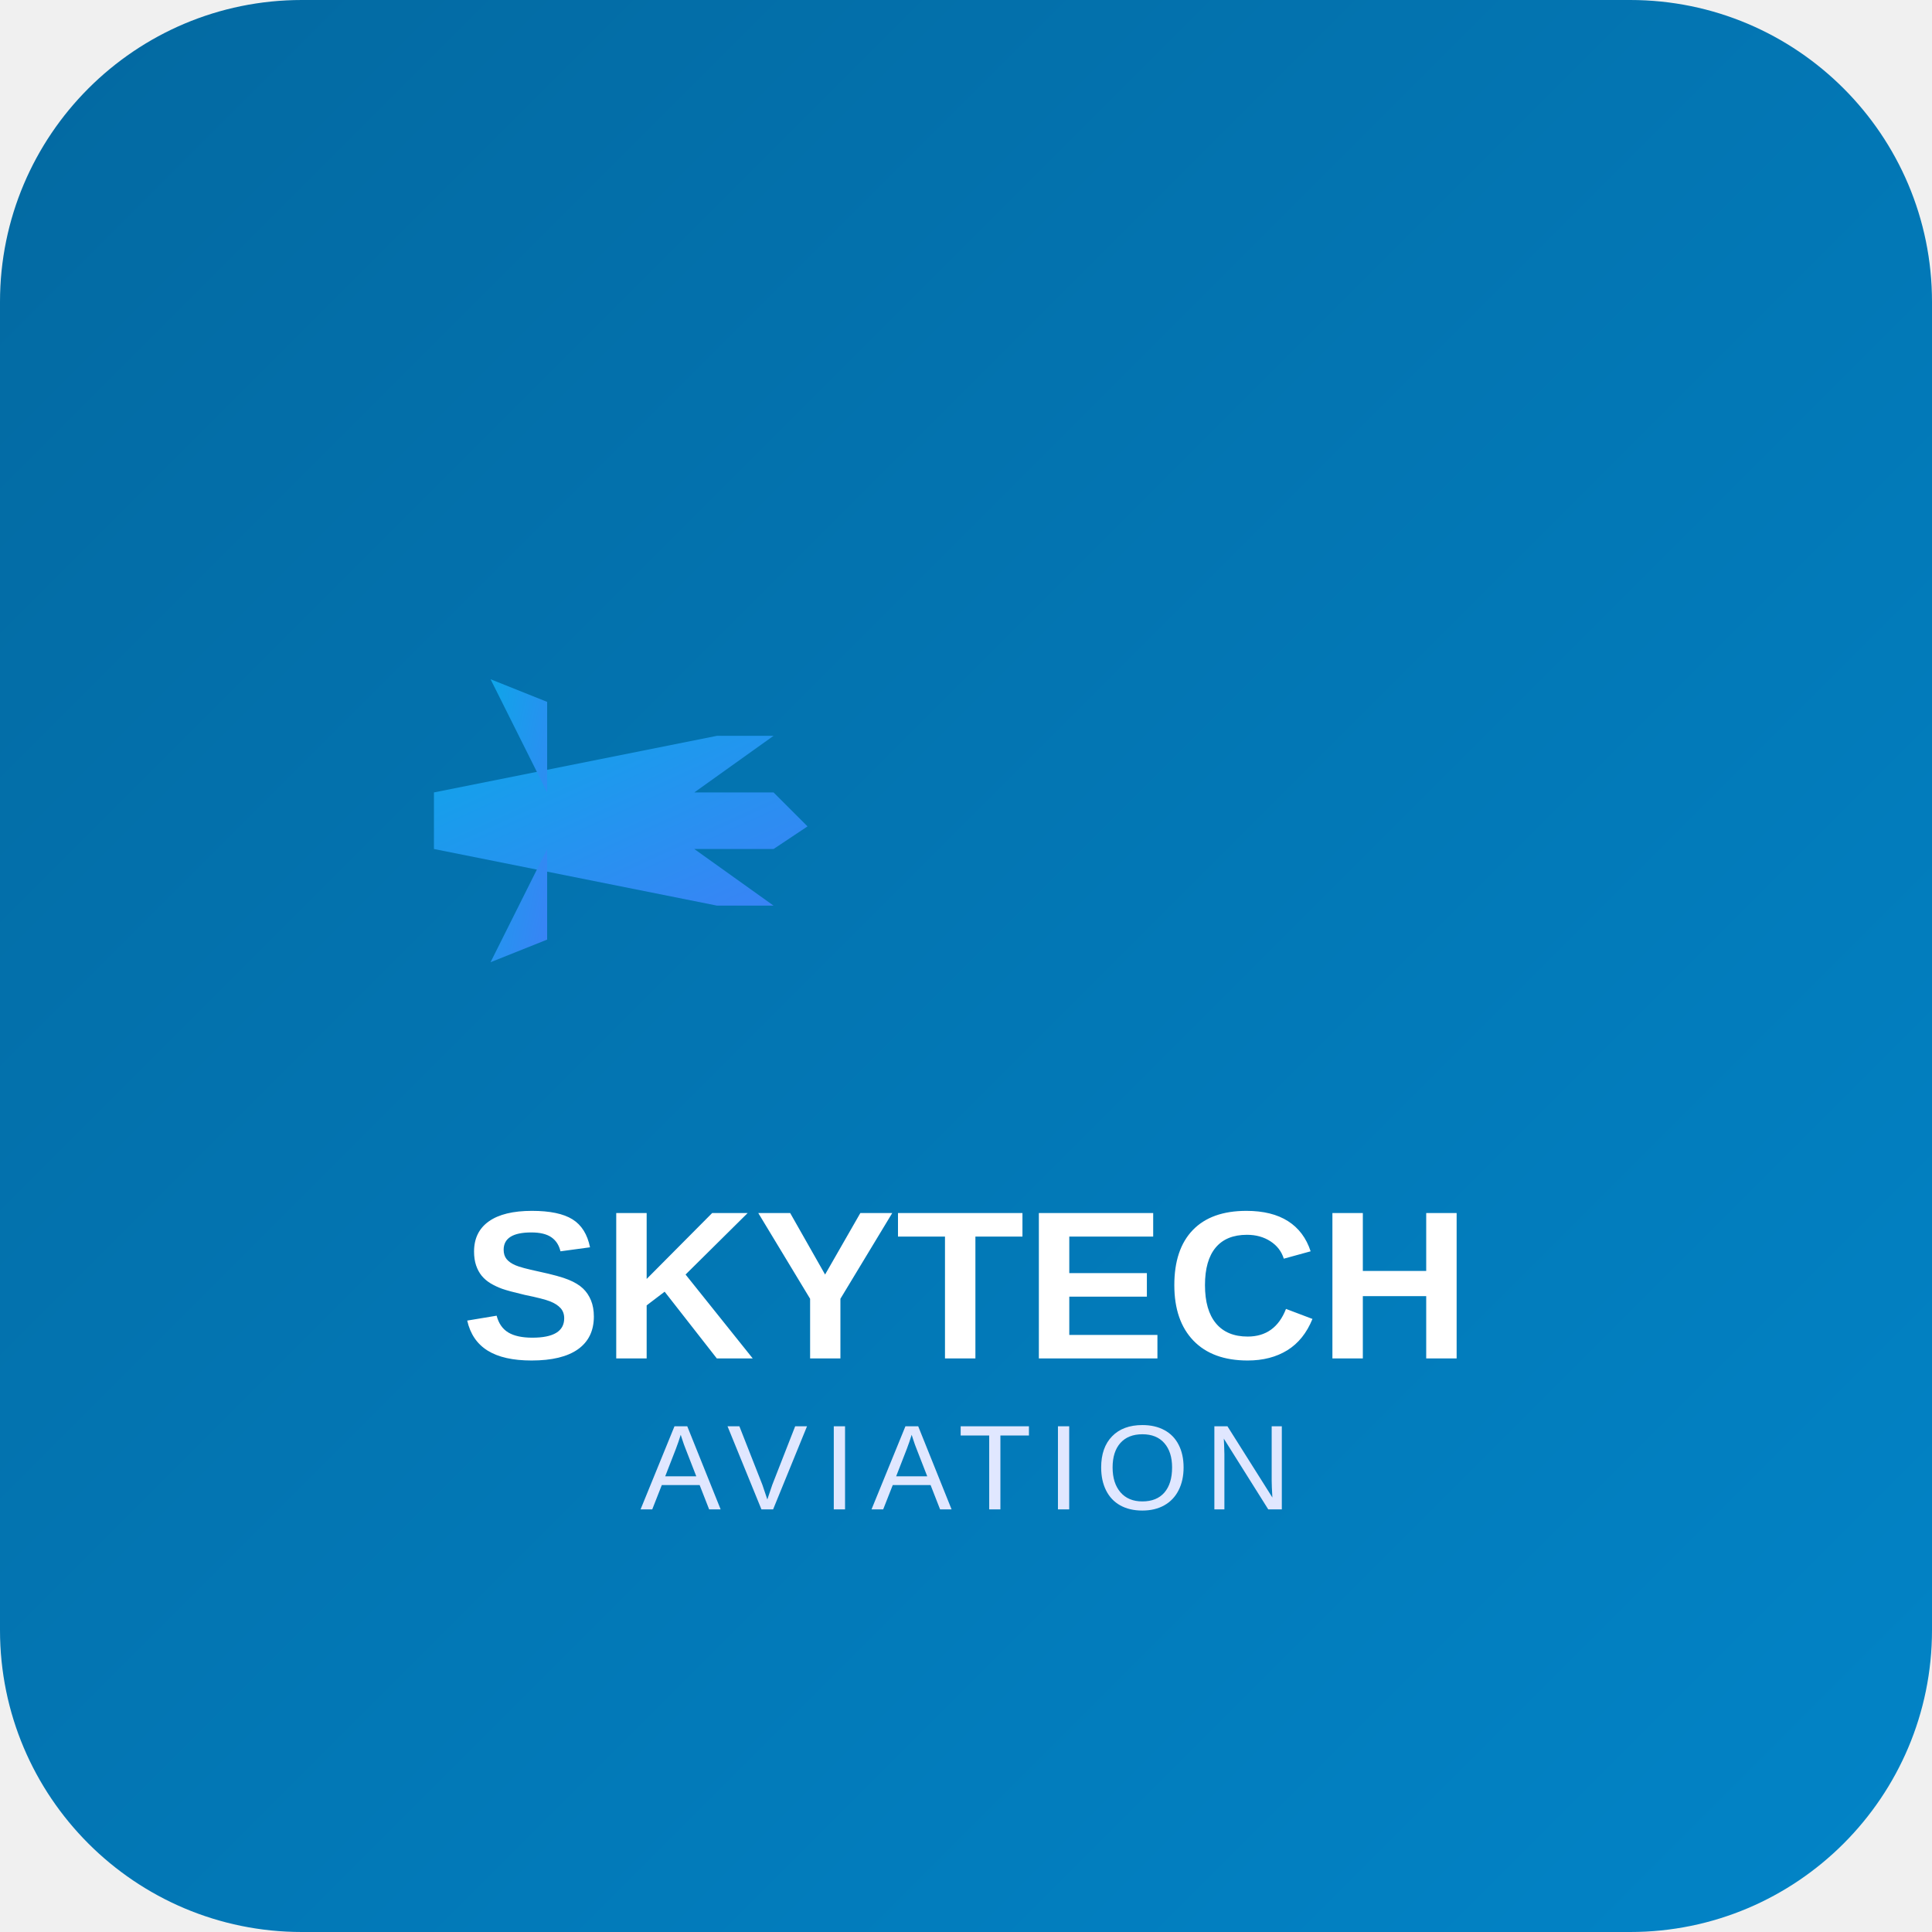
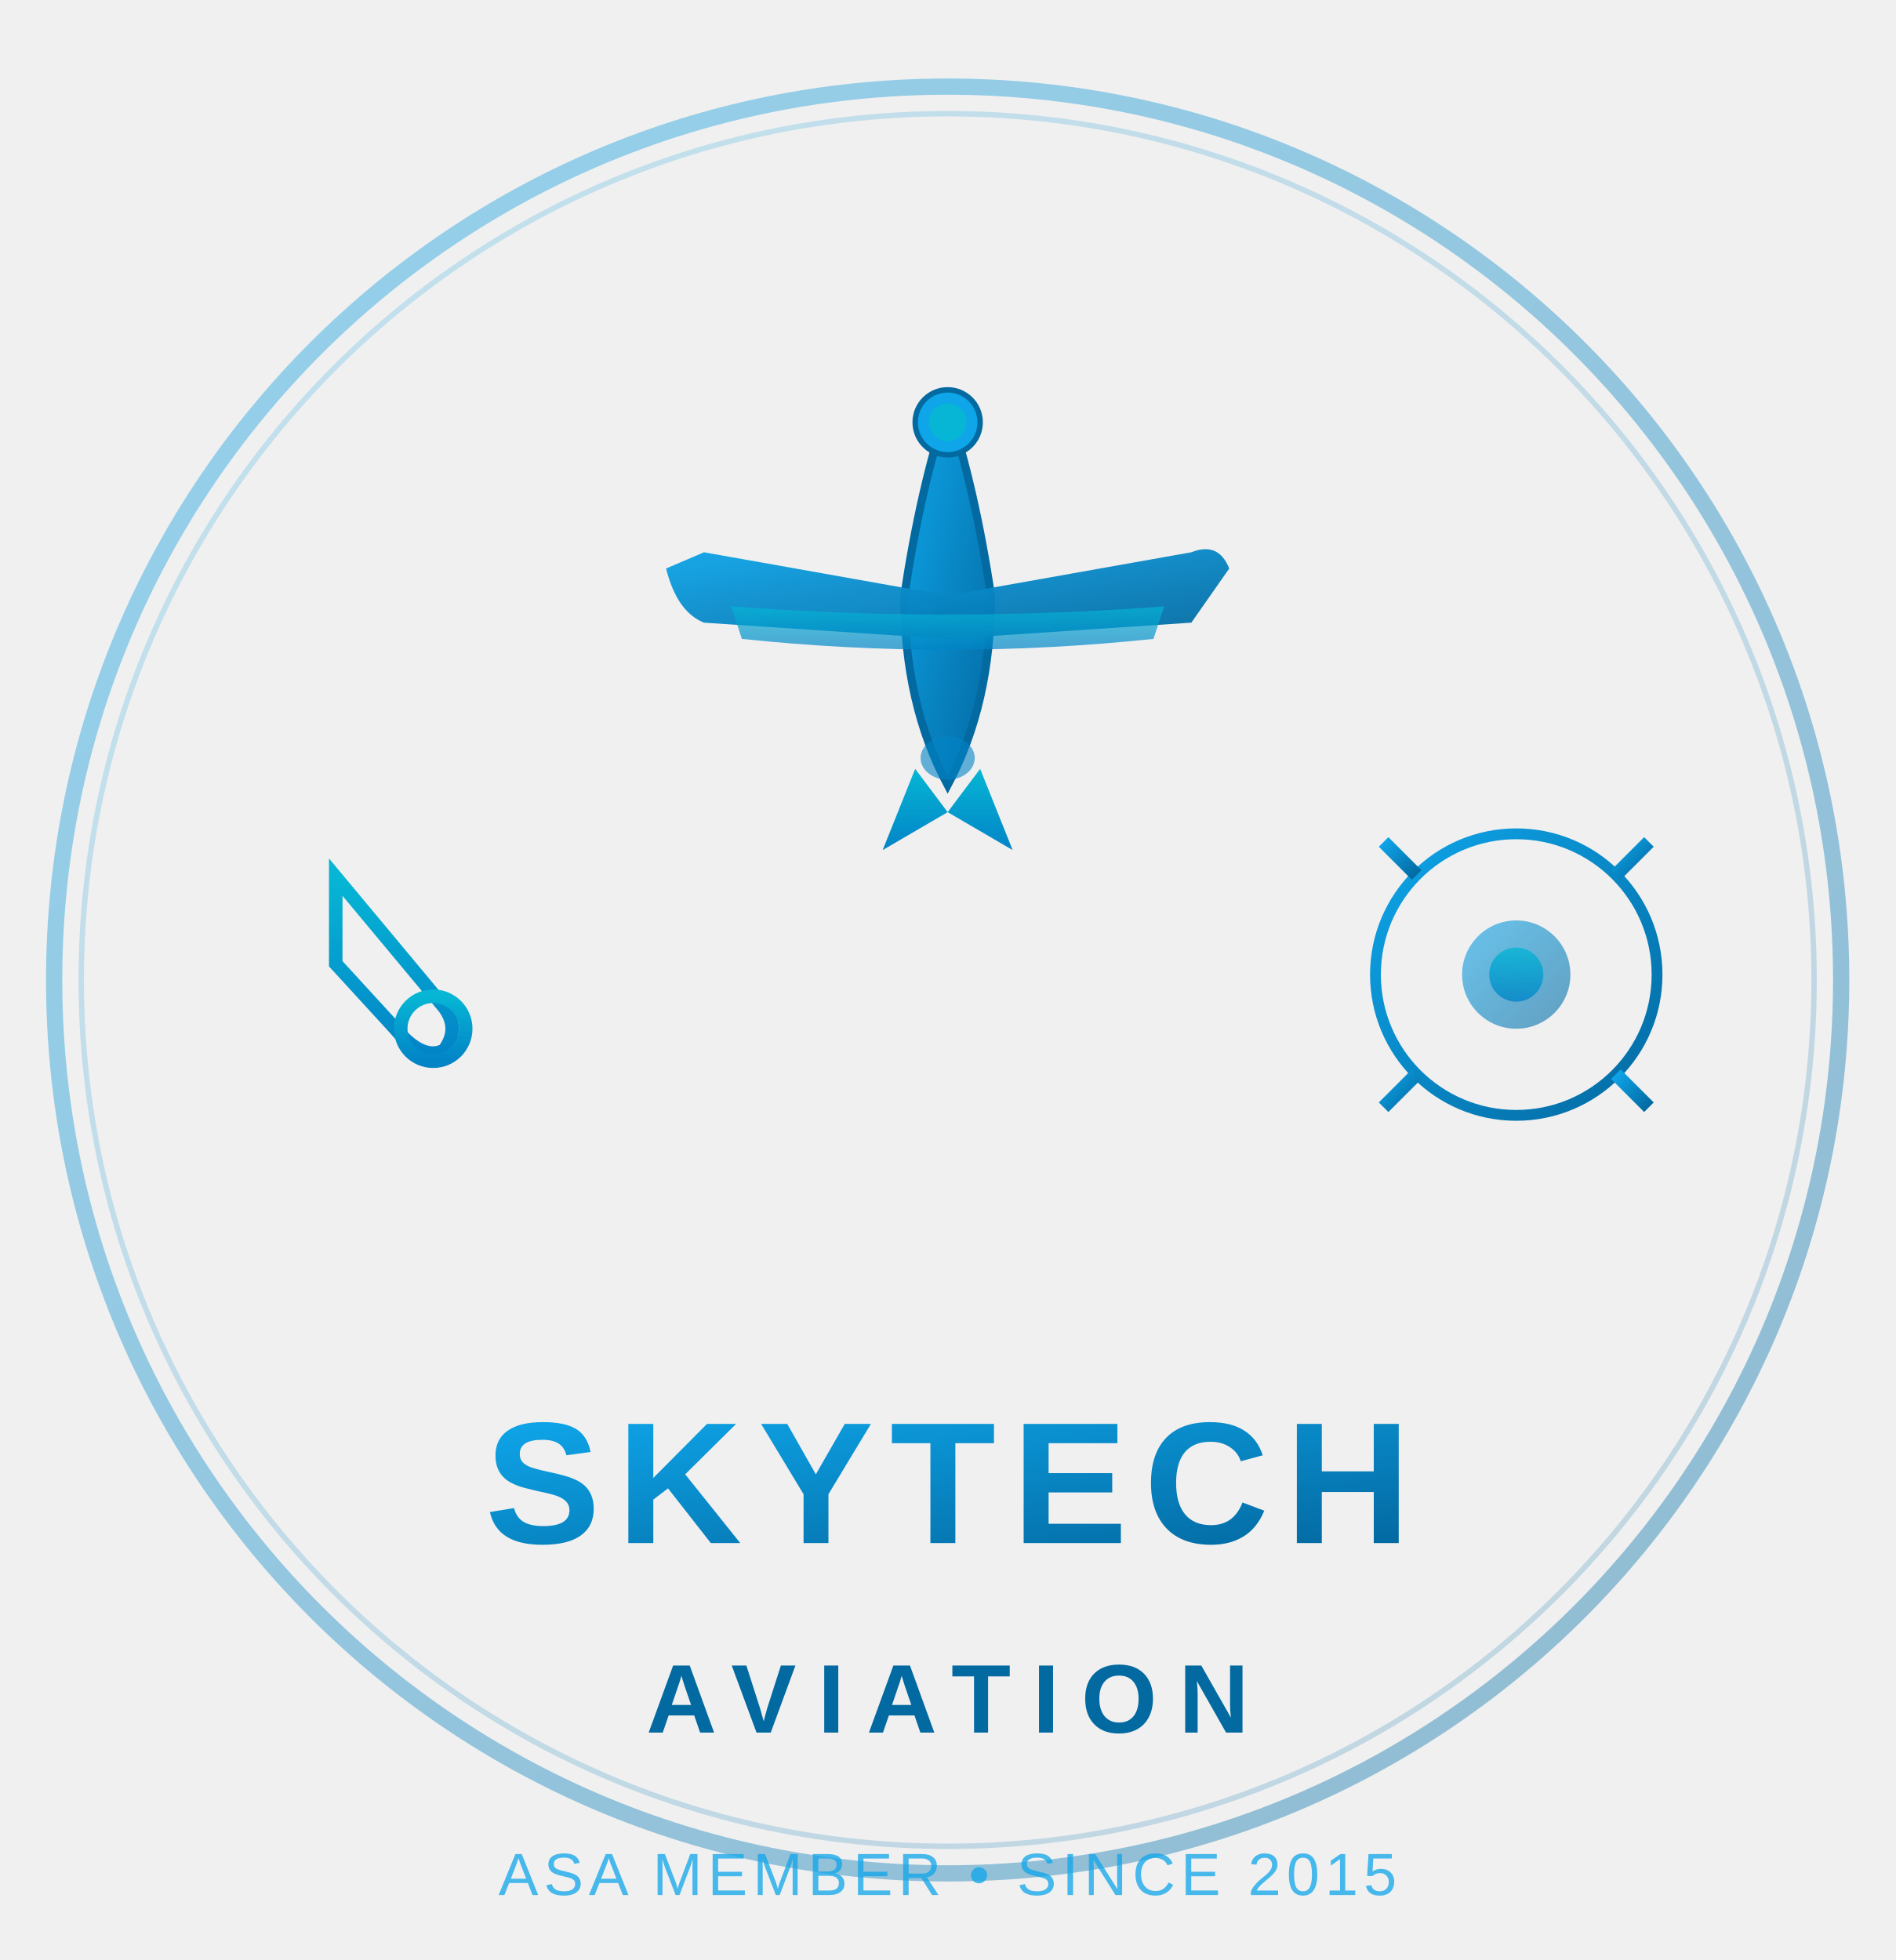
- <svg xmlns="http://www.w3.org/2000/svg" viewBox="0 0 512 512">
+ <svg xmlns="http://www.w3.org/2000/svg" viewBox="0 0 350 362">
  <defs>
-     <linearGradient id="bgGradient" x1="0%" y1="0%" x2="100%" y2="100%">
-       <stop offset="0%" style="stop-color:#0369a1;stop-opacity:1" />
-       <stop offset="100%" style="stop-color:#0284c7;stop-opacity:1" />
+     <linearGradient id="skyGrad" x1="0%" y1="0%" x2="100%" y2="100%">
+       <stop offset="0%" stop-color="#0ea5e9" />
+       <stop offset="100%" stop-color="#0369a1" />
    </linearGradient>
-     <linearGradient id="planeGradient" x1="0%" y1="0%" x2="100%" y2="100%">
-       <stop offset="0%" style="stop-color:#0ea5e9;stop-opacity:1" />
-       <stop offset="100%" style="stop-color:#3b82f6;stop-opacity:1" />
+     <linearGradient id="accentGrad" x1="0%" y1="0%" x2="0%" y2="100%">
+       <stop offset="0%" stop-color="#06b6d4" />
+       <stop offset="100%" stop-color="#0284c7" />
    </linearGradient>
  </defs>
-   <rect width="512" height="512" fill="url(#bgGradient)" rx="80" />
-   <g transform="translate(100, 150) scale(3)">
-     <path d="M 5 20 L 30 15 L 35 15 L 28 20 L 35 20 L 38 23 L 35 25 L 28 25 L 35 30 L 30 30 L 5 25 Z" fill="url(#planeGradient)" />
-     <path d="M 15 20 L 10 10 L 15 12 Z M 15 25 L 10 35 L 15 33 Z" fill="url(#planeGradient)" />
+   <circle cx="175" cy="181" r="165" fill="none" stroke="url(#skyGrad)" stroke-width="3" opacity="0.4" />
+   <circle cx="175" cy="181" r="160" fill="none" stroke="url(#skyGrad)" stroke-width="1" opacity="0.2" />
+   <g transform="translate(175, 110)">
+     <path d="M 0 -35 Q -5 -20 -8 0 Q -8 20 0 35 Q 8 20 8 0 Q 5 -20 0 -35 Z" fill="url(#skyGrad)" stroke="#0369a1" stroke-width="1.5" />
+     <path d="M -45 -8 L 0 0 L 45 -8 Q 50 -10 52 -5 L 45 5 L 0 8 L -45 5 Q -50 3 -52 -5 Z" fill="url(#skyGrad)" opacity="0.95" />
+     <path d="M -40 2 Q 0 5 40 2 L 38 8 Q 0 12 -38 8 Z" fill="url(#accentGrad)" opacity="0.7" />
+     <g transform="translate(0, 32)">
+       <path d="M -6 0 L -12 15 L 0 8 Z" fill="url(#accentGrad)" />
+       <path d="M 6 0 L 12 15 L 0 8 Z" fill="url(#accentGrad)" />
+       <ellipse cx="0" cy="-2" rx="5" ry="4" fill="#0284c7" opacity="0.6" />
+     </g>
+     <circle cx="0" cy="-32" r="6" fill="#0ea5e9" stroke="#0369a1" stroke-width="1" />
+     <circle cx="0" cy="-32" r="3.5" fill="#06b6d4" />
  </g>
-   <text x="256" y="360" font-family="Arial, sans-serif" font-size="56" font-weight="700" fill="#ffffff" text-anchor="middle">
-     SKYTECH
-   </text>
-   <text x="256" y="400" font-family="Arial, sans-serif" font-size="32" font-weight="400" fill="#e0e7ff" text-anchor="middle" letter-spacing="4">
-     AVIATION
-   </text>
+   <g transform="translate(70, 180)">
+     <g stroke="url(#accentGrad)" stroke-width="2.5" fill="none" stroke-linecap="round">
+       <path d="M -8 -18 L 12 6 Q 15 10 12 14 Q 8 16 3 10 L -8 -2 Z" />
+       <circle cx="10" cy="10" r="6" stroke-width="2.5" />
+       <line x1="14" y1="10" x2="22" y2="10" />
+     </g>
+   </g>
+   <g transform="translate(280, 180)">
+     <g fill="none" stroke="url(#skyGrad)" stroke-width="2">
+       <circle cx="0" cy="0" r="26" />
+       <line x1="0" y1="-26" x2="0" y2="-34" stroke-width="2.5" />
+       <line x1="18.4" y1="-18.4" x2="24.5" y2="-24.5" stroke-width="2.5" />
+       <line x1="26" y1="0" x2="34" y2="0" stroke-width="2.5" />
+       <line x1="18.4" y1="18.4" x2="24.5" y2="24.5" stroke-width="2.5" />
+       <line x1="0" y1="26" x2="0" y2="34" stroke-width="2.5" />
+       <line x1="-18.4" y1="18.4" x2="-24.5" y2="24.5" stroke-width="2.5" />
+       <line x1="-26" y1="0" x2="-34" y2="0" stroke-width="2.5" />
+       <line x1="-18.4" y1="-18.4" x2="-24.5" y2="-24.5" stroke-width="2.5" />
+     </g>
+     <circle cx="0" cy="0" r="10" fill="url(#skyGrad)" opacity="0.6" />
+     <circle cx="0" cy="0" r="5" fill="url(#accentGrad)" opacity="0.8" />
+   </g>
+   <text x="175" y="285" font-family="'Arial', 'Helvetica', sans-serif" font-size="32" font-weight="bold" text-anchor="middle" fill="url(#skyGrad)" letter-spacing="3">SKYTECH</text>
+   <text x="175" y="320" font-family="'Arial', 'Helvetica', sans-serif" font-size="18" font-weight="600" text-anchor="middle" fill="#0369a1" letter-spacing="4">AVIATION</text>
+   <line x1="100" y1="268" x2="250" y2="268" stroke="url(#skyGrad)" stroke-width="1.5" opacity="0.4" />
+   <text x="175" y="350" font-family="'Arial', 'Helvetica', sans-serif" font-size="11" font-weight="400" text-anchor="middle" fill="#0ea5e9" opacity="0.75" letter-spacing="1">ASA MEMBER • SINCE 2015</text>
</svg>
